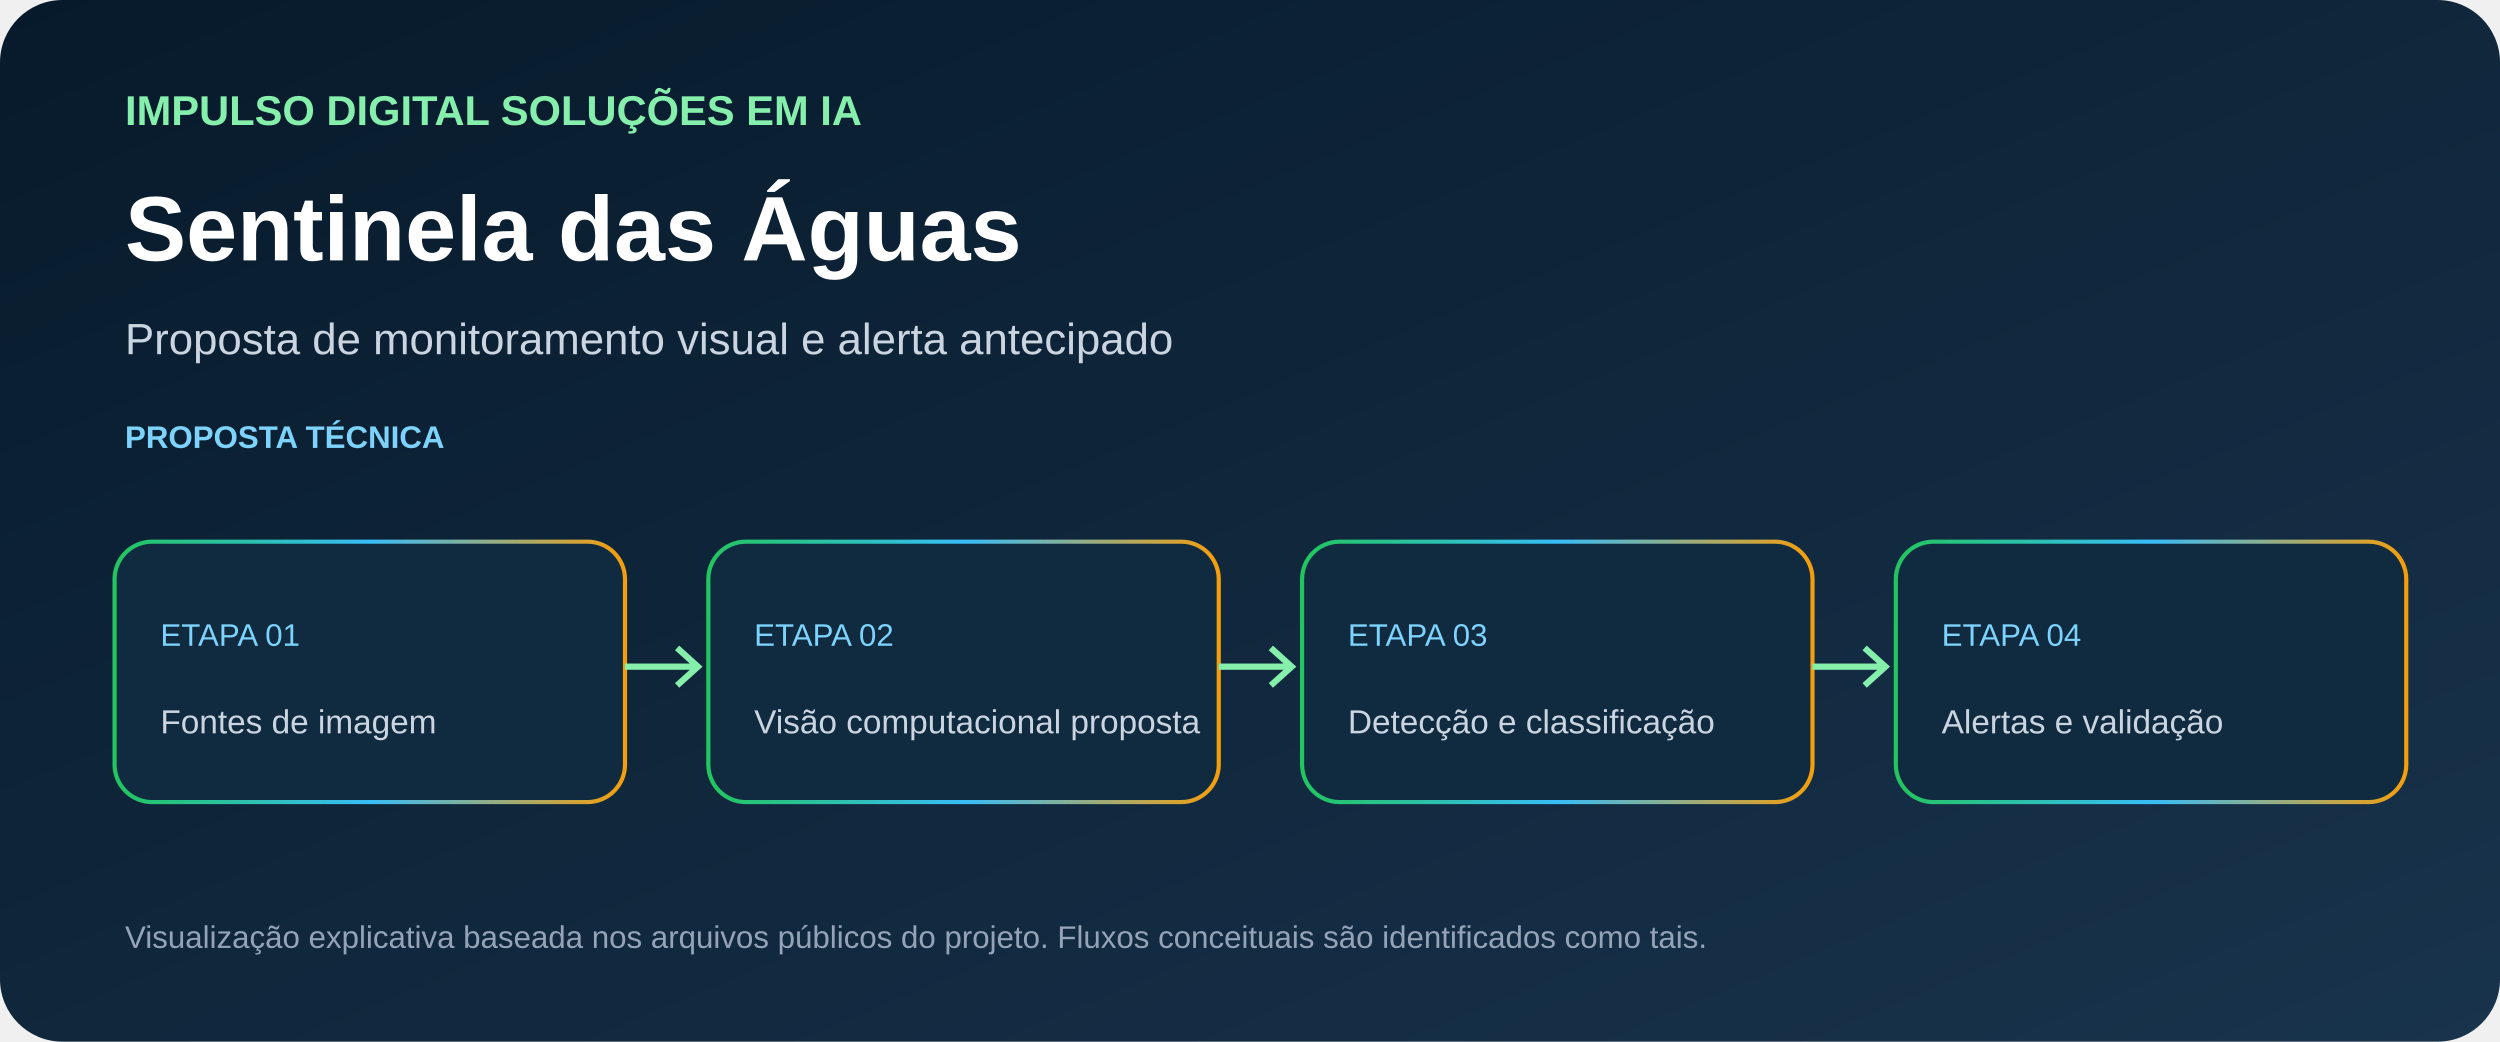
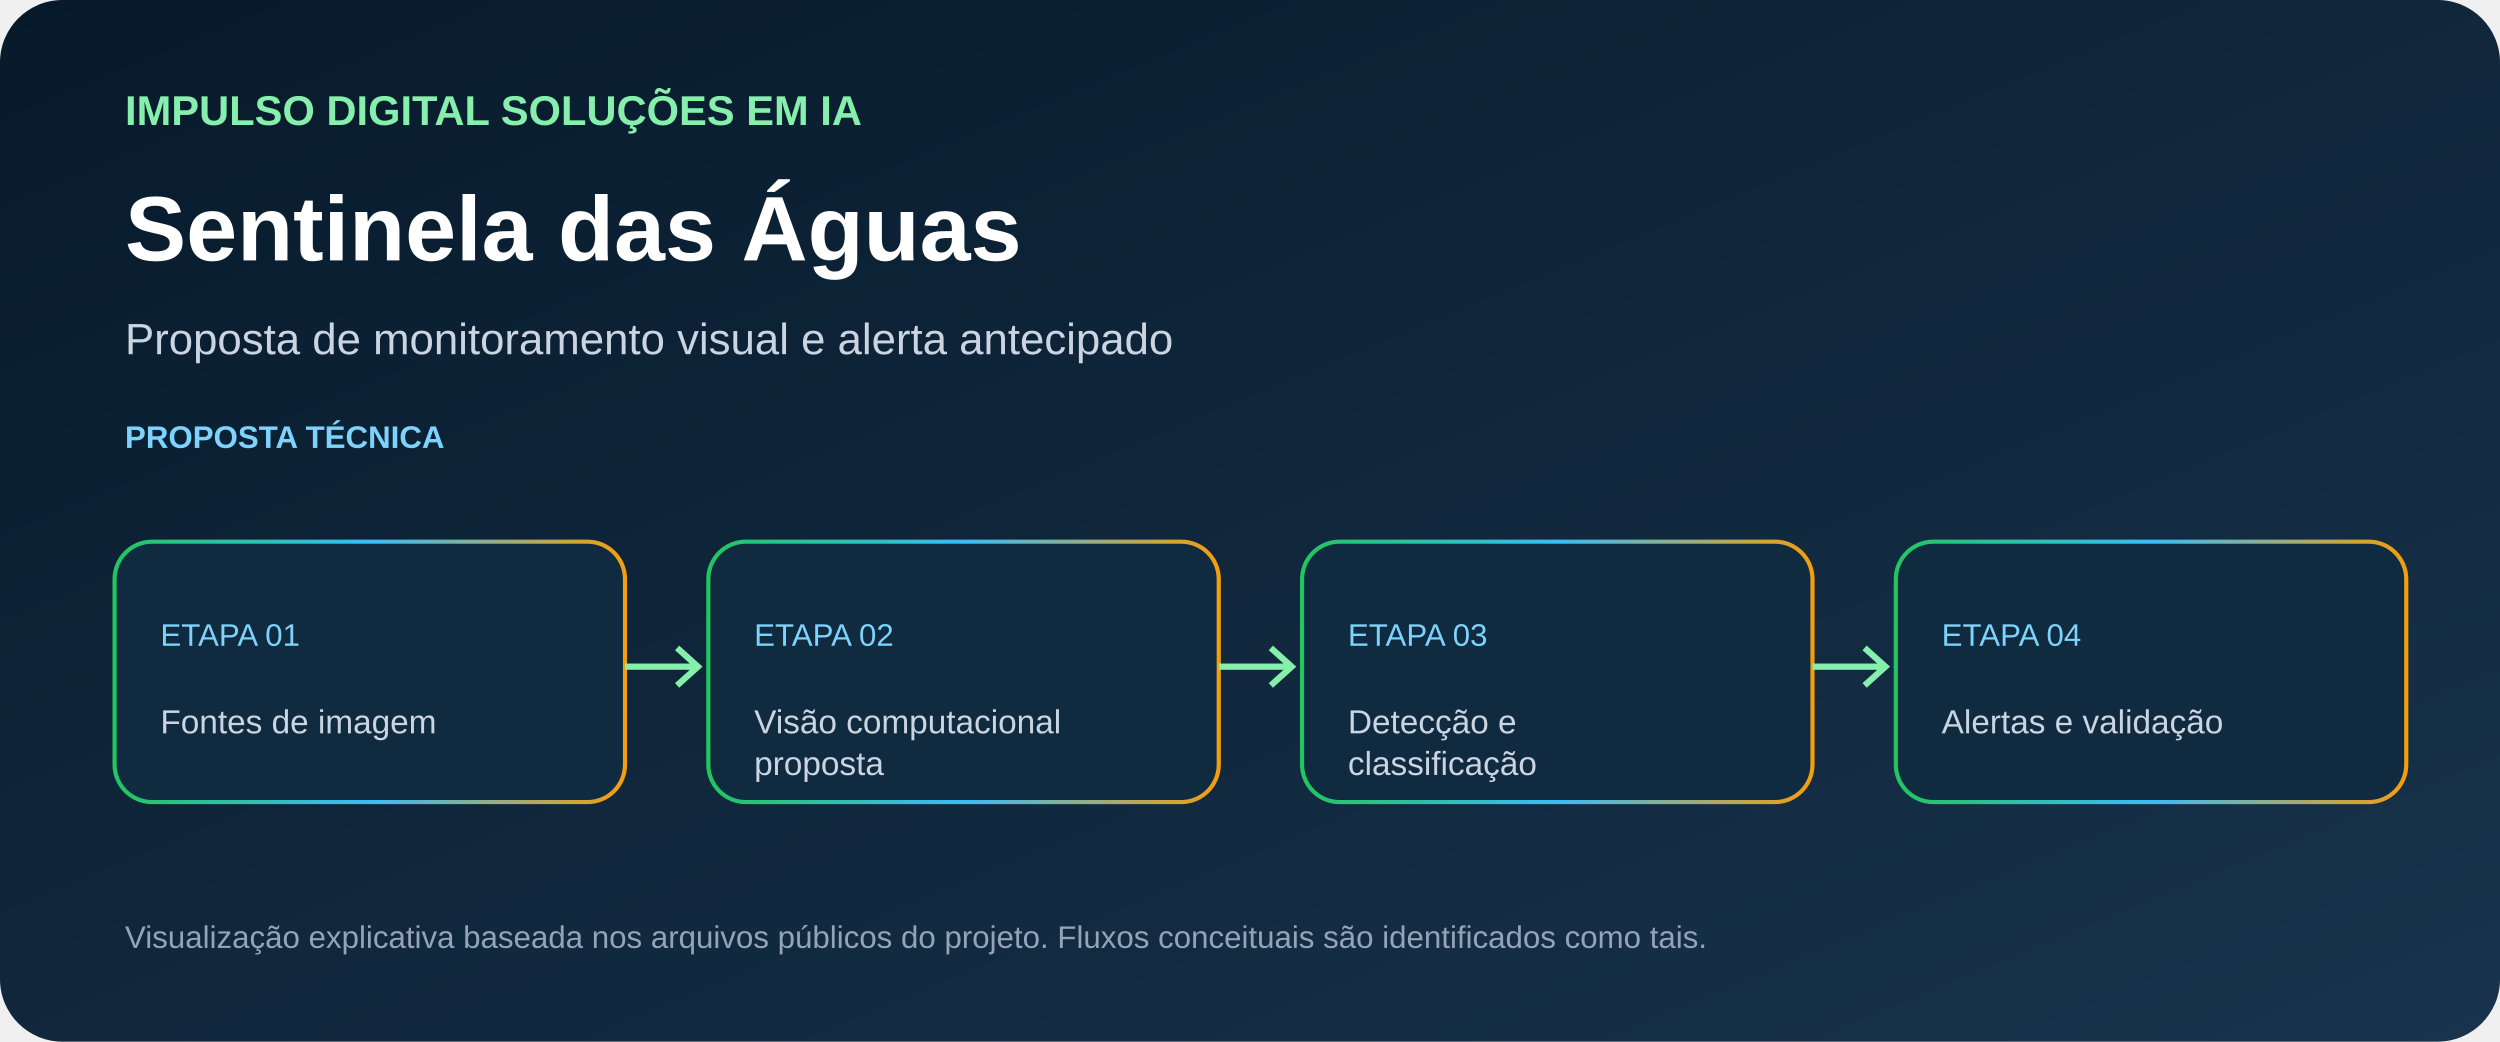
<svg xmlns="http://www.w3.org/2000/svg" width="1200" height="500" viewBox="0 0 1200 500">
  <defs>
    <linearGradient id="b" x2="1" y2="1">
      <stop stop-color="#071a2b" />
      <stop offset="1" stop-color="#18334c" />
    </linearGradient>
    <linearGradient id="g">
      <stop stop-color="#22c55e" />
      <stop offset=".5" stop-color="#38bdf8" />
      <stop offset="1" stop-color="#f59e0b" />
    </linearGradient>
  </defs>
  <rect width="1200" height="500" rx="30" fill="url(#b)" />
  <text x="60" y="60" fill="#86efac" font-family="Arial" font-size="20" font-weight="bold">IMPULSO DIGITAL SOLUÇÕES EM IA</text>
  <text x="60" y="125" fill="white" font-family="Arial" font-size="44" font-weight="bold">Sentinela das Águas</text>
  <text x="60" y="170" fill="#cbd5e1" font-family="Arial" font-size="21">Proposta de monitoramento visual e alerta antecipado</text>
  <text x="60" y="215" fill="#7dd3fc" font-family="Arial" font-size="15" font-weight="bold">PROPOSTA TÉCNICA</text>
  <rect x="55" y="260" width="245" height="125" rx="18" fill="#102b40" stroke="url(#g)" stroke-width="2" />
  <text x="77" y="310" fill="#7dd3fc" font-family="Arial" font-size="15">ETAPA 01</text>
  <text x="77" y="352" fill="#cbd5e1" font-family="Arial,sans-serif" font-size="16">Fontes de imagem</text>
  <path d="M300 320h35m-10 -9 10 9-10 9" stroke="#86efac" stroke-width="3" fill="none" />
  <rect x="340" y="260" width="245" height="125" rx="18" fill="#102b40" stroke="url(#g)" stroke-width="2" />
  <text x="362" y="310" fill="#7dd3fc" font-family="Arial" font-size="15">ETAPA 02</text>
-   <text x="362" y="352" fill="#cbd5e1" font-family="Arial,sans-serif" font-size="16">Visão computacional proposta</text>
+   <text x="362" y="352" fill="#cbd5e1" font-family="Arial,sans-serif" font-size="16">
+     <tspan x="362" dy="0">Visão computacional</tspan>
+     <tspan x="362" dy="20">proposta</tspan>
+   </text>
  <path d="M585 320h35m-10 -9 10 9-10 9" stroke="#86efac" stroke-width="3" fill="none" />
  <rect x="625" y="260" width="245" height="125" rx="18" fill="#102b40" stroke="url(#g)" stroke-width="2" />
  <text x="647" y="310" fill="#7dd3fc" font-family="Arial" font-size="15">ETAPA 03</text>
-   <text x="647" y="352" fill="#cbd5e1" font-family="Arial,sans-serif" font-size="16">Detecção e classificação</text>
+   <text x="647" y="352" fill="#cbd5e1" font-family="Arial,sans-serif" font-size="16">
+     <tspan x="647" dy="0">Detecção e</tspan>
+     <tspan x="647" dy="20">classificação</tspan>
+   </text>
  <path d="M870 320h35m-10 -9 10 9-10 9" stroke="#86efac" stroke-width="3" fill="none" />
  <rect x="910" y="260" width="245" height="125" rx="18" fill="#102b40" stroke="url(#g)" stroke-width="2" />
  <text x="932" y="310" fill="#7dd3fc" font-family="Arial" font-size="15">ETAPA 04</text>
  <text x="932" y="352" fill="#cbd5e1" font-family="Arial,sans-serif" font-size="16">Alertas e validação</text>
  <text x="60" y="455" fill="#94a3b8" font-family="Arial" font-size="15">Visualização explicativa baseada nos arquivos públicos do projeto. Fluxos conceituais são identificados como tais.</text>
</svg>
